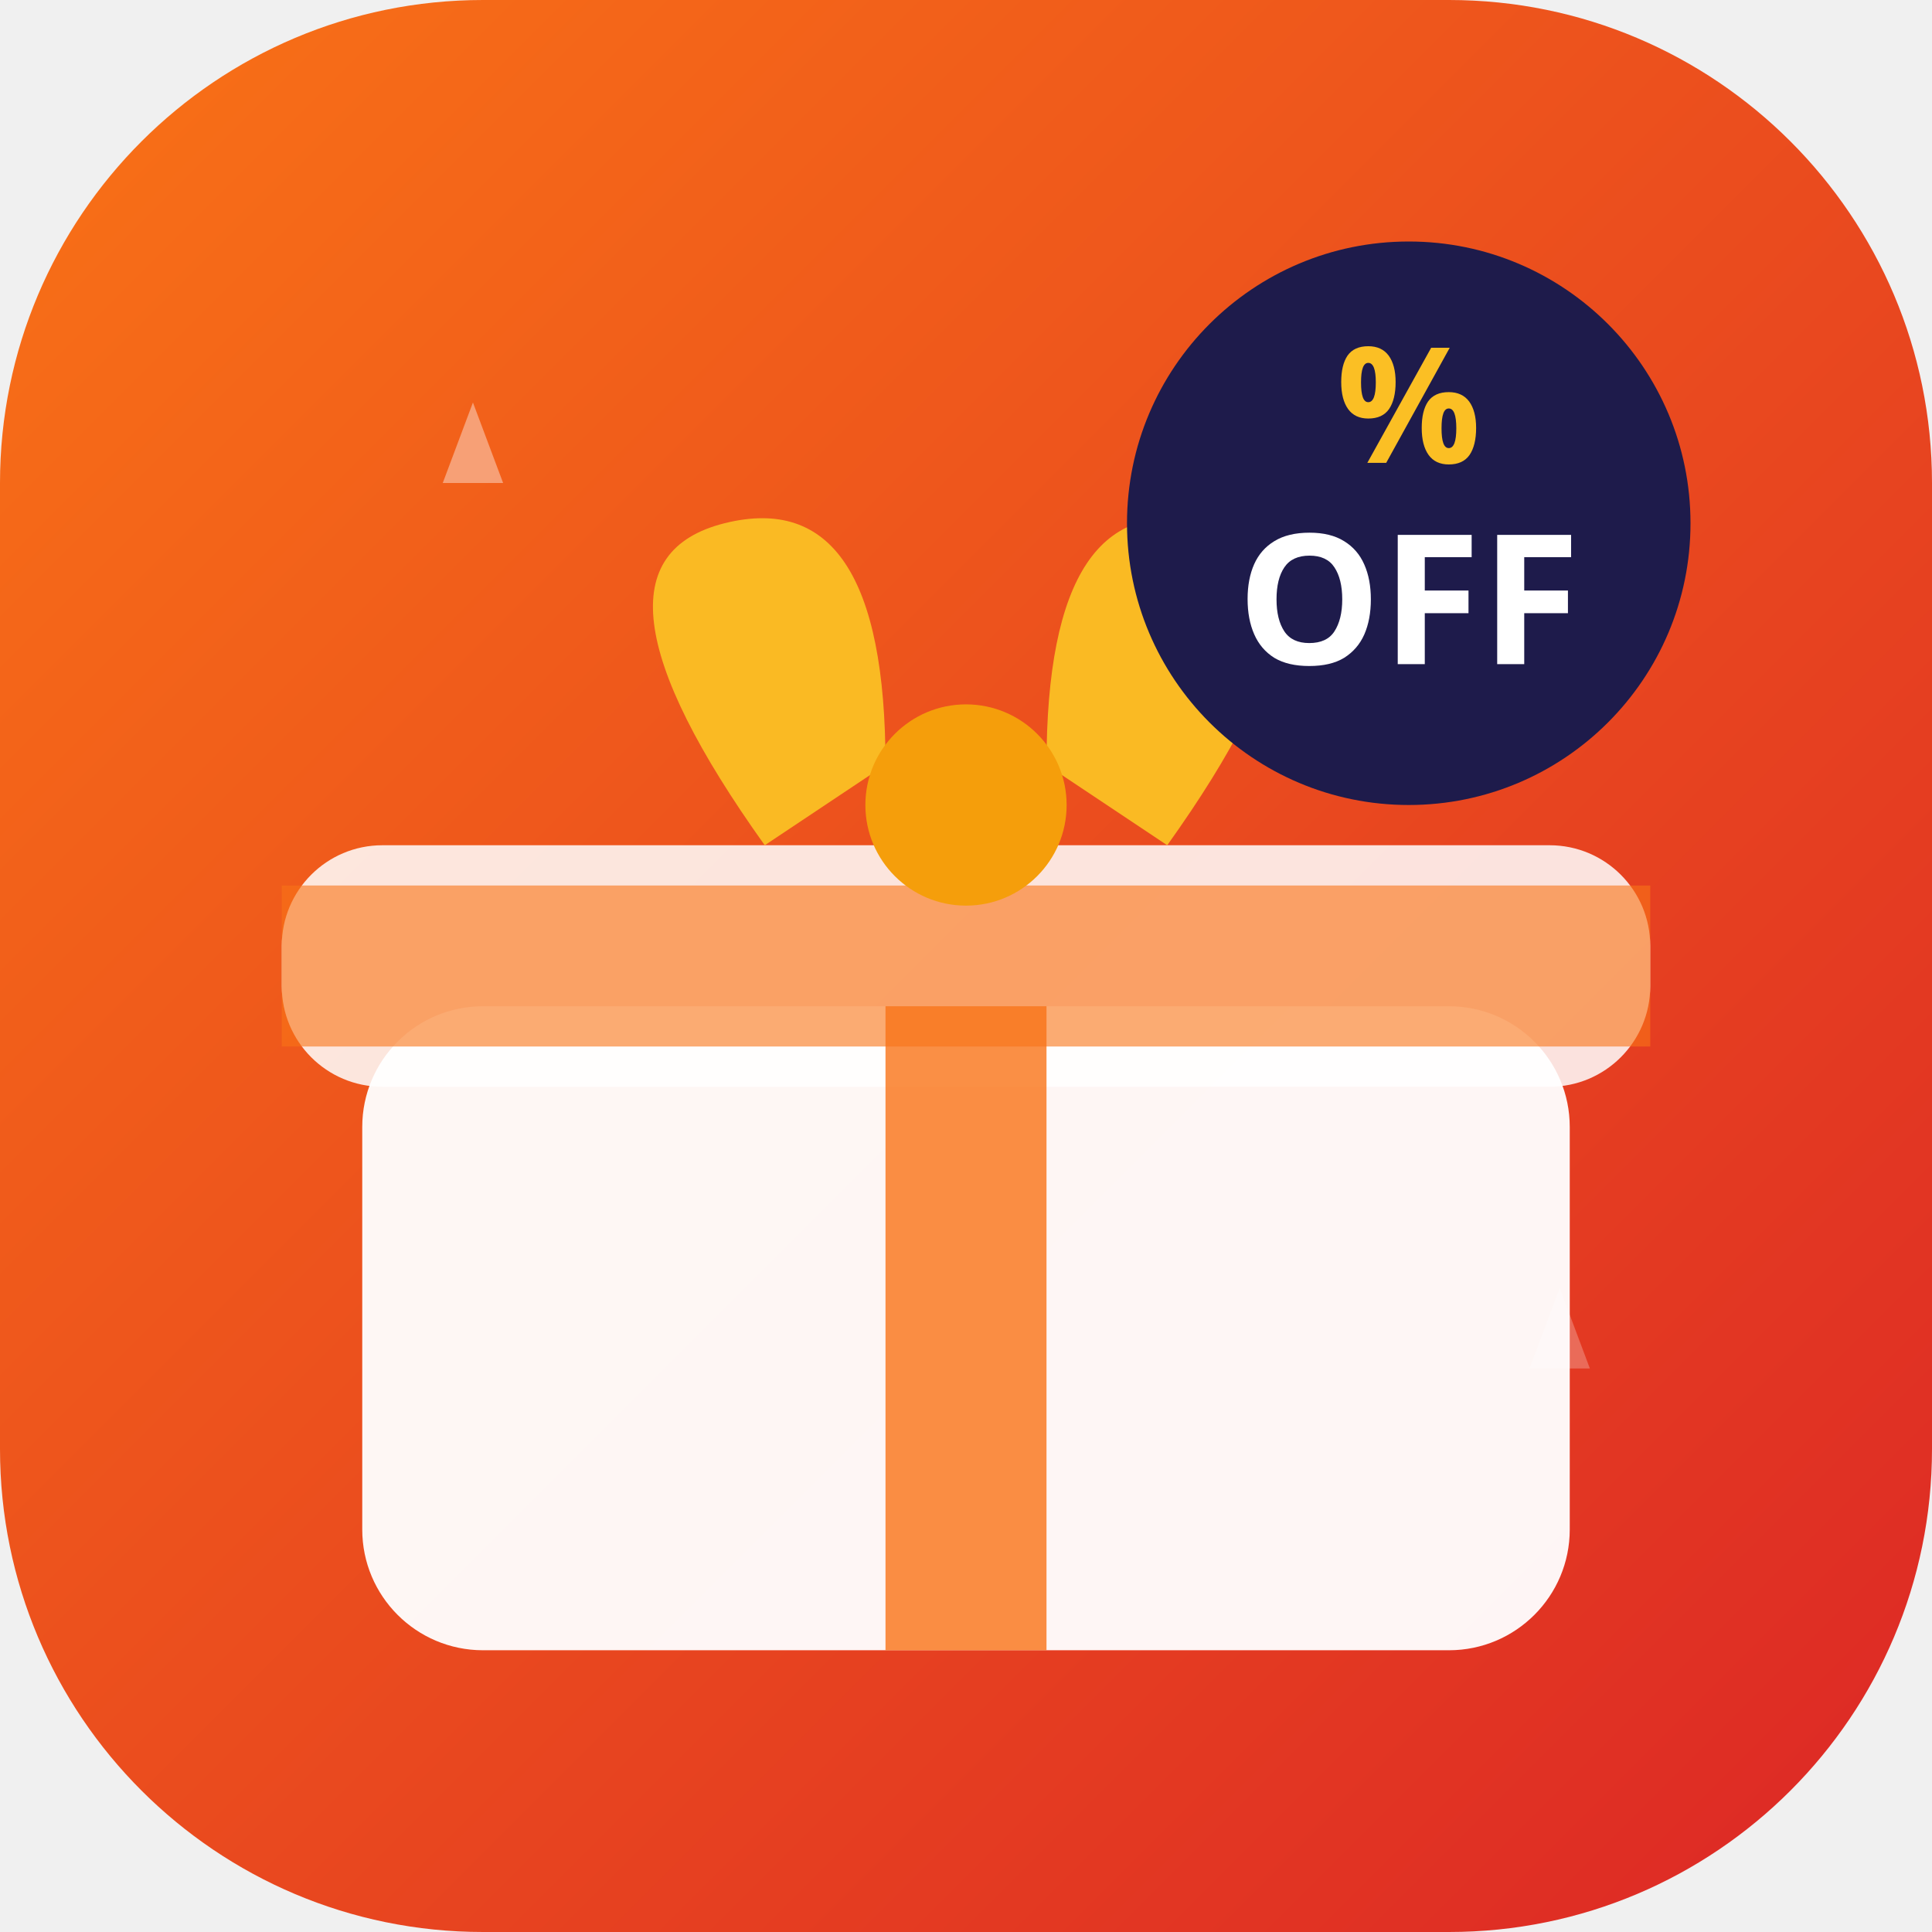
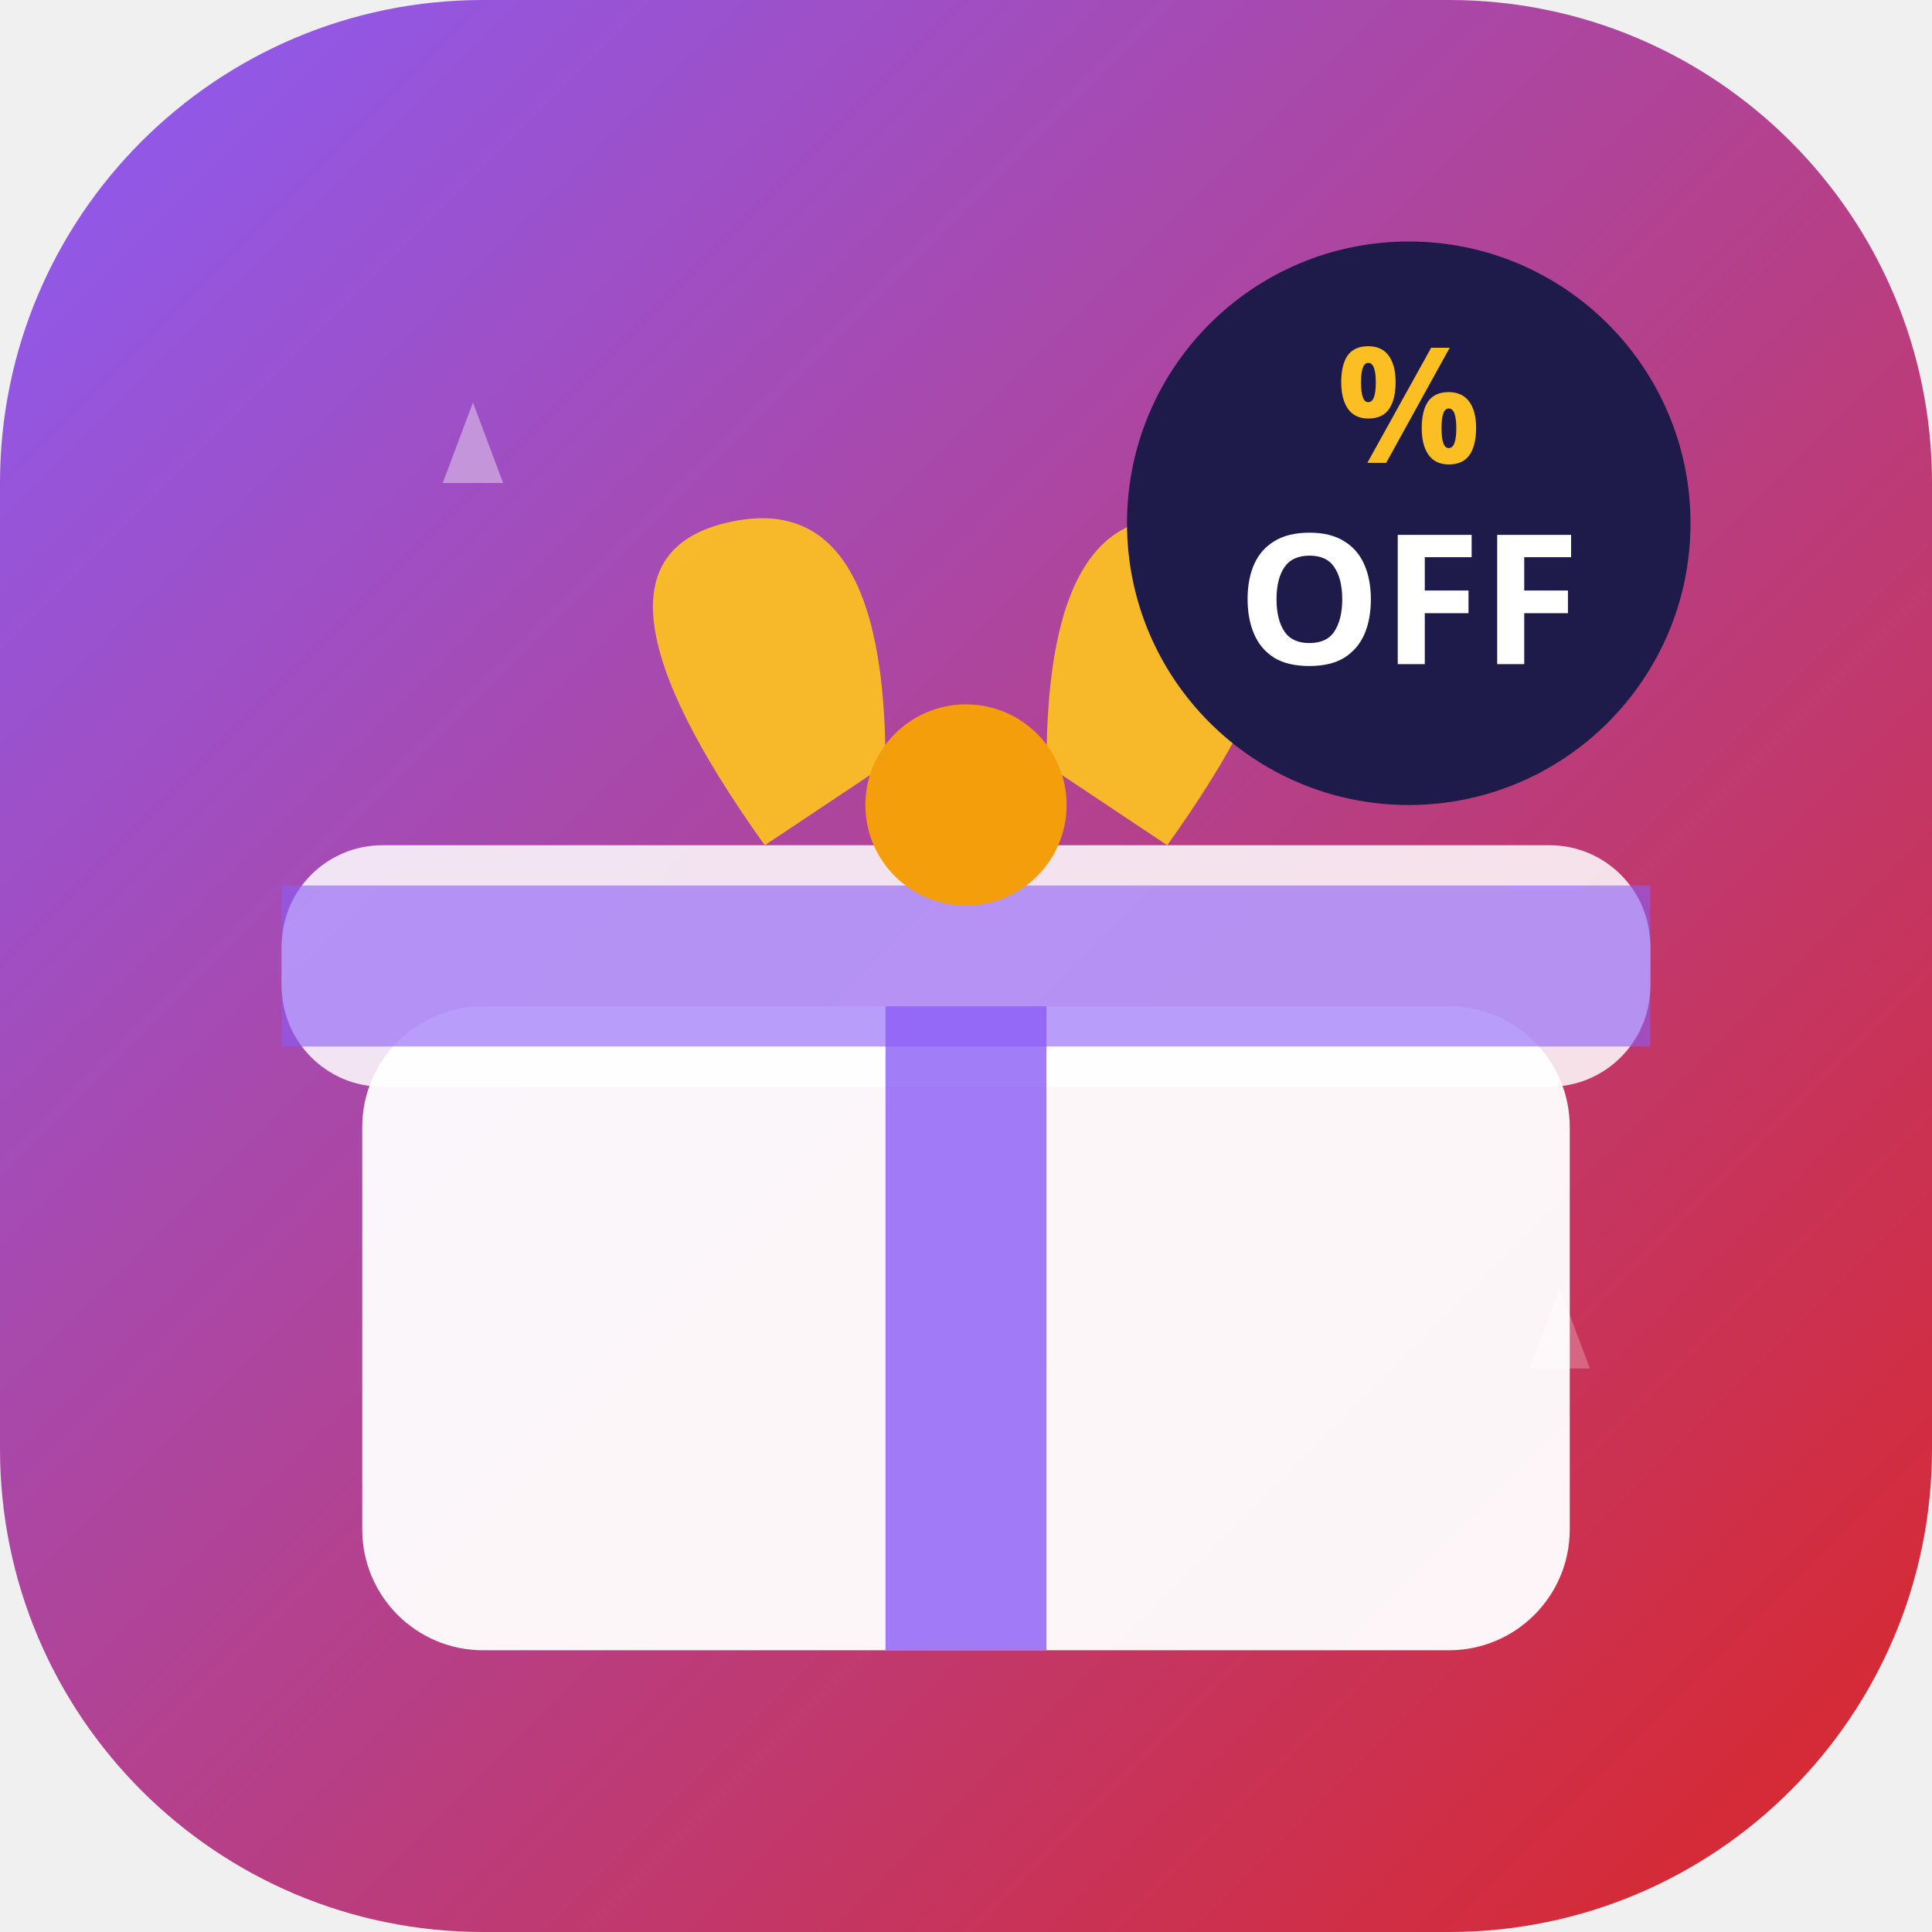
<svg xmlns="http://www.w3.org/2000/svg" viewBox="0 0 96 96">
  <defs>
    <linearGradient id="bg" x1="0%" y1="0%" x2="100%" y2="100%">
-       <stop offset="0%" stop-color="#F97316" />
+       <stop offset="0%" stop-color="#8B5CF6" />
      <stop offset="100%" stop-color="#DC2626" />
    </linearGradient>
  </defs>
  <rect width="96" height="96" rx="24" fill="url(#bg)" />
  <rect x="18" y="50" width="60" height="32" rx="6" fill="white" opacity="0.95" />
  <rect x="14" y="42" width="68" height="12" rx="5" fill="white" opacity="0.85" />
-   <rect x="44" y="50" width="8" height="32" fill="#F97316" opacity="0.8" />
-   <rect x="14" y="44" width="68" height="8" rx="0" fill="#F97316" opacity="0.6" />
+   <rect x="44" y="50" width="8" height="32" fill="#8B5CF6" opacity="0.8" />
+   <rect x="14" y="44" width="68" height="8" rx="0" fill="#8B5CF6" opacity="0.6" />
  <path d="M38 42 Q28 28 36 26 Q44 24 44 38" fill="#FBBF24" opacity="0.95" />
  <path d="M58 42 Q68 28 60 26 Q52 24 52 38" fill="#FBBF24" opacity="0.95" />
  <circle cx="48" cy="40" r="5" fill="#F59E0B" />
  <circle cx="70" cy="26" r="14" fill="#1E1B4B" />
  <text x="70" y="23" text-anchor="middle" font-family="system-ui,sans-serif" font-weight="800" font-size="8" fill="#FBBF24">%</text>
  <text x="70" y="33" text-anchor="middle" font-family="system-ui,sans-serif" font-weight="900" font-size="9" fill="white">OFF</text>
  <path d="M22 24 L23.5 20 L25 24 L22 24Z" fill="white" opacity="0.4" />
  <path d="M76 68 L77.5 64 L79 68 L76 68Z" fill="white" opacity="0.25" />
</svg>
